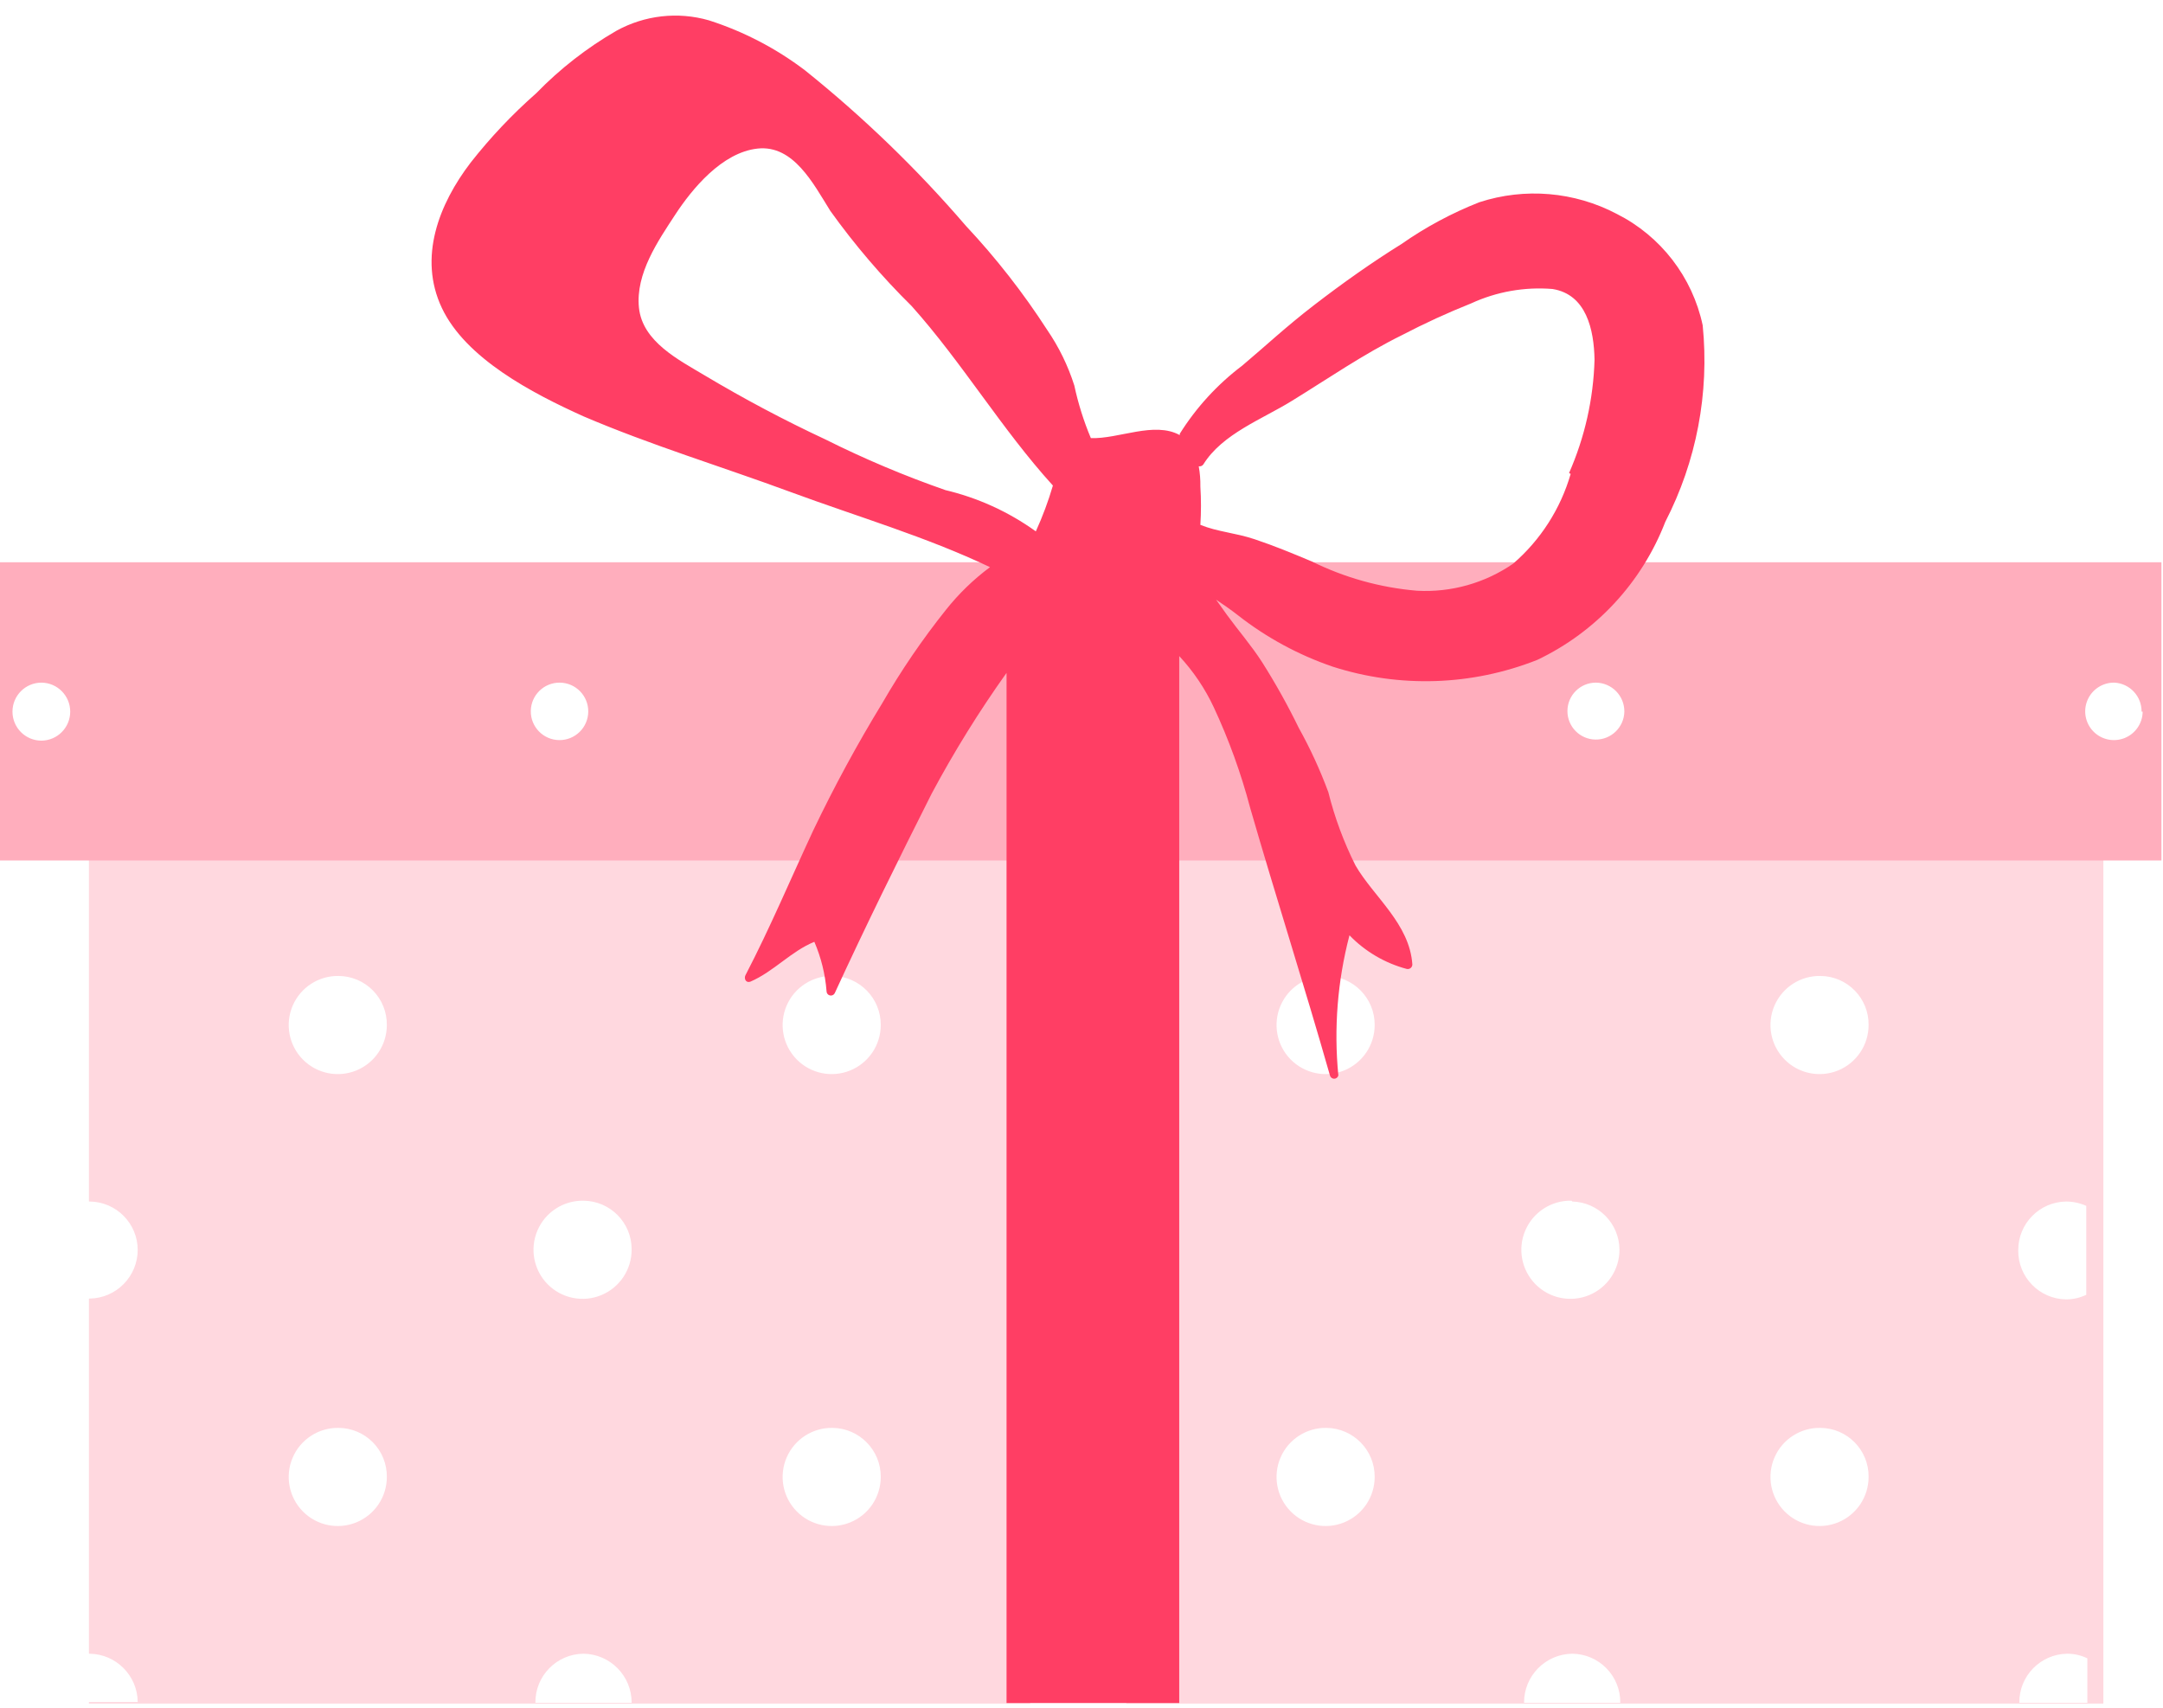
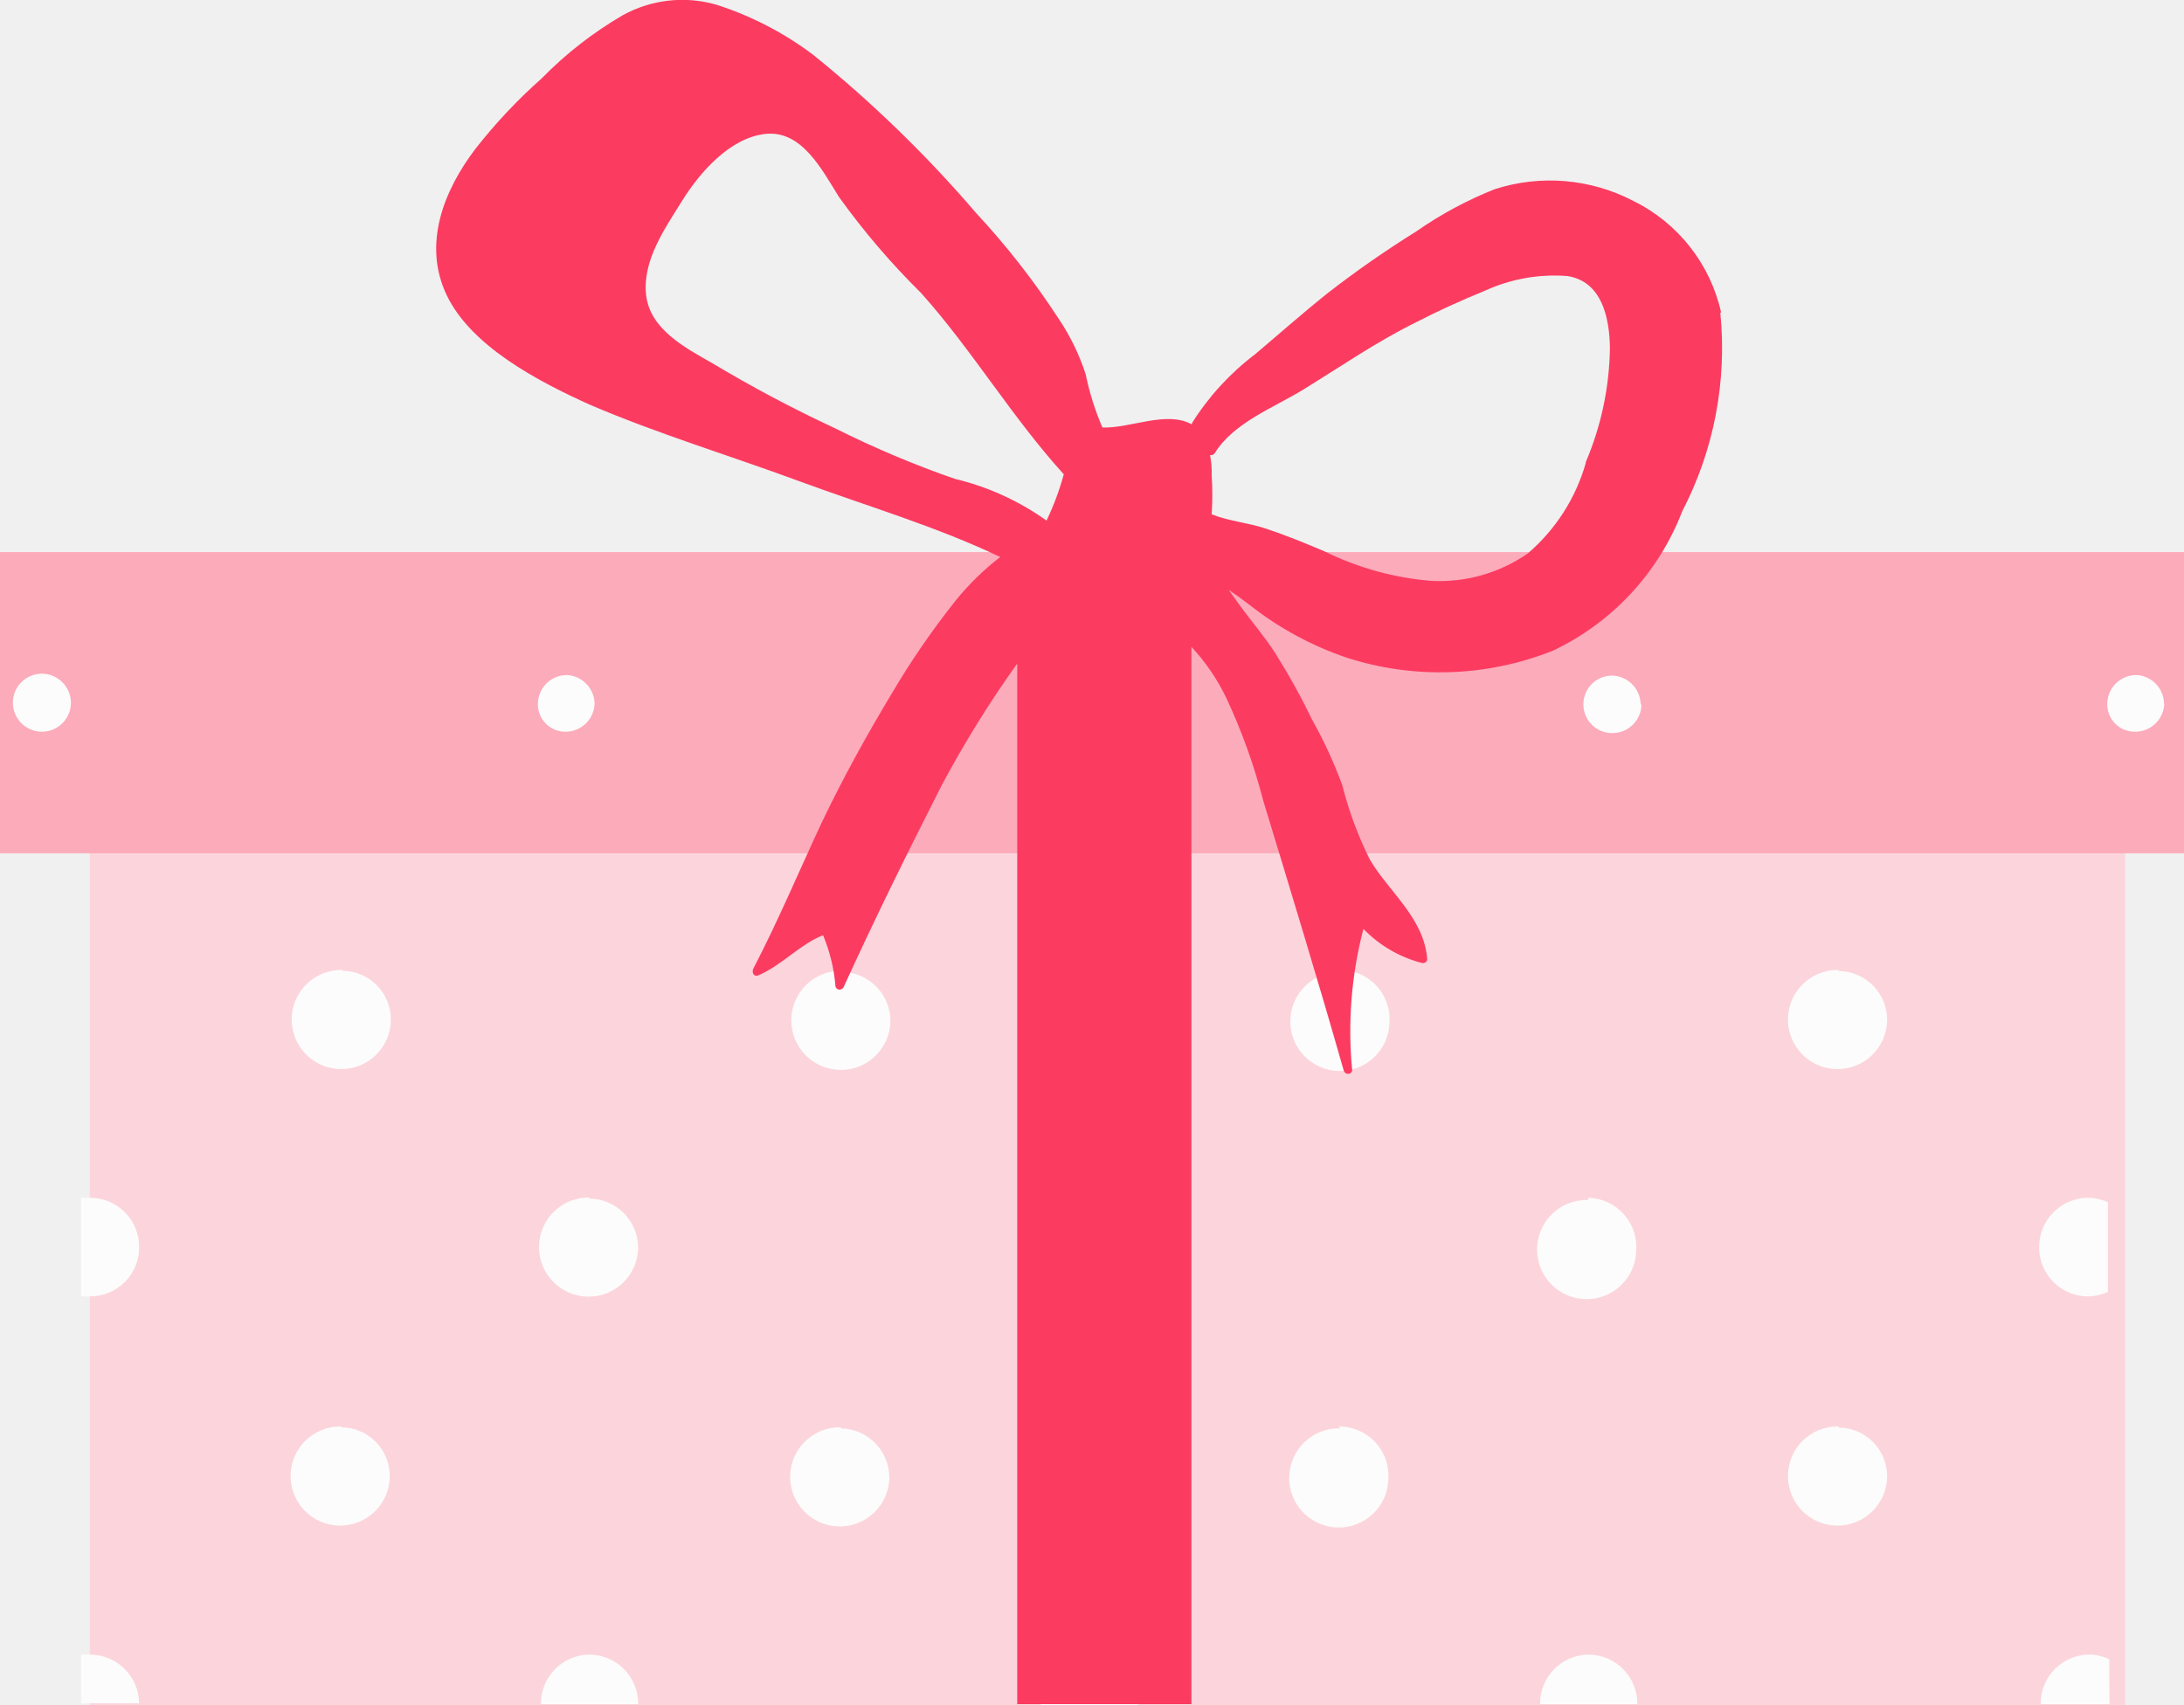
- <svg xmlns="http://www.w3.org/2000/svg" id="Layer_1" data-name="Layer 1" viewBox="0 0 79.79 63">
+ <svg xmlns="http://www.w3.org/2000/svg" id="Layer_1" data-name="Layer 1" viewBox="0 0 79.74 62.26">
  <defs>
-     <style>.cls-1,.cls-7{fill:#fff;}.cls-1,.cls-10,.cls-11,.cls-3,.cls-5,.cls-6,.cls-8{fill-rule:evenodd;}.cls-2{opacity:0.83;}.cls-3{fill:#e9effb;}.cls-4{mask:url(#mask);}.cls-5{fill:#d4e2ff;}.cls-6{fill:#84aeff;}.cls-8{fill:#ffd0d9;}.cls-9{mask:url(#mask-4);}.cls-10{fill:#ff9db0;}.cls-11{fill:#ff1744;}</style>
-     <mask id="mask" x="0" y="0.37" width="79.79" height="62.27" maskUnits="userSpaceOnUse">
-       <g id="prefix_d" data-name="prefix  d">
-         <path id="prefix_c" data-name="prefix  c" class="cls-1" d="M0,62.64H79.79V.37H0Z" />
-       </g>
-     </mask>
-     <mask id="mask-4" x="-0.05" y="0.57" width="79.79" height="62.27" maskUnits="userSpaceOnUse">
-       <g id="prefix_d-4" data-name="prefix  d">
-         <path id="prefix_c-4" data-name="prefix  c" class="cls-1" d="M0,62.84H79.74V.57H0Z" />
-       </g>
-     </mask>
+     <style>.cls-1{opacity:0.83;}.cls-2{fill:#ffd0d9;}.cls-2,.cls-3,.cls-4,.cls-5{fill-rule:evenodd;}.cls-3{fill:#fff;}.cls-4{fill:#ff9db0;}.cls-5{fill:#ff1744;}</style>
  </defs>
-   <g class="cls-2">
-     <path class="cls-3" d="M3.33,62.64H77.64V29.28H3.33Z" />
-     <path class="cls-1" d="M5.12,29.21H3V31a1.86,1.86,0,0,0,.34,0,1.79,1.79,0,0,0,1.77-1.81M21.57,31a1.79,1.79,0,0,0,1.77-1.81H19.8A1.79,1.79,0,0,0,21.57,31m18.22,0a1.8,1.8,0,0,0,1.78-1.81H38A1.79,1.79,0,0,0,39.79,31M58,31a1.8,1.8,0,0,0,1.78-1.81H56.24A1.79,1.79,0,0,0,58,31m18.23,0a1.71,1.71,0,0,0,.74-.17V29.21H74.46A1.8,1.8,0,0,0,76.24,31m-63.7,4.74a1.81,1.81,0,1,0,1.77,1.81,1.79,1.79,0,0,0-1.77-1.81m18.22,0a1.81,1.81,0,1,0,1.78,1.81,1.79,1.79,0,0,0-1.78-1.81m18.23,0a1.81,1.81,0,1,0,1.77,1.81A1.8,1.8,0,0,0,49,35.76m18.22,0A1.81,1.81,0,1,0,69,37.57a1.8,1.8,0,0,0-1.77-1.81M5.12,45.92a1.78,1.78,0,0,0-1.77-1.8,1.87,1.87,0,0,0-.34,0V47.7a1.87,1.87,0,0,0,.34,0,1.79,1.79,0,0,0,1.77-1.81m16.45-1.8a1.81,1.81,0,1,0,1.77,1.8,1.78,1.78,0,0,0-1.77-1.8m18.22,0a1.81,1.81,0,1,0,1.78,1.8,1.78,1.78,0,0,0-1.78-1.8m18.22,0a1.81,1.81,0,1,0,1.78,1.8A1.78,1.78,0,0,0,58,44.12m16.45,1.8a1.8,1.8,0,0,0,1.78,1.81,1.71,1.71,0,0,0,.74-.17V44.28a1.86,1.86,0,0,0-.74-.16,1.79,1.79,0,0,0-1.78,1.8M12.54,52.47a1.81,1.81,0,1,0,1.77,1.81,1.79,1.79,0,0,0-1.77-1.81m18.22,0a1.81,1.81,0,1,0,1.78,1.81,1.79,1.79,0,0,0-1.78-1.81m18.23,0a1.81,1.81,0,1,0,1.77,1.81A1.8,1.8,0,0,0,49,52.47m18.22,0A1.81,1.81,0,1,0,69,54.28a1.8,1.8,0,0,0-1.77-1.81M3.35,60.83a1.87,1.87,0,0,0-.34,0v1.78H5.12a1.79,1.79,0,0,0-1.77-1.81m18.22,0a1.79,1.79,0,0,0-1.77,1.81h3.54a1.79,1.79,0,0,0-1.77-1.81m18.22,0A1.79,1.79,0,0,0,38,62.64h3.55a1.8,1.8,0,0,0-1.78-1.81m18.22,0a1.79,1.79,0,0,0-1.77,1.81h3.55A1.79,1.79,0,0,0,58,60.83M77,61a1.86,1.86,0,0,0-.74-.16,1.79,1.79,0,0,0-1.78,1.8H77Z" />
-     <g class="cls-4">
-       <path class="cls-5" d="M0,31.54H79.79v-11H0Z" />
-     </g>
-     <g class="cls-4">
-       <path class="cls-1" d="M2.63,26.05a1.06,1.06,0,0,1-1,1.07,1.07,1.07,0,0,1,0-2.14,1.06,1.06,0,0,1,1,1.07m19.12,0A1.06,1.06,0,1,1,20.69,25a1.07,1.07,0,0,1,1.06,1.07m19.11,0a1.06,1.06,0,1,1-1-1.07,1.06,1.06,0,0,1,1,1.07m19.11,0a1.06,1.06,0,1,1-1-1.07,1.06,1.06,0,0,1,1,1.07m19.11,0A1.05,1.05,0,1,1,78,25a1.06,1.06,0,0,1,1,1.07" />
-     </g>
-     <g class="cls-4">
-       <path class="cls-6" d="M58,17.28a7,7,0,0,1-2.12,3.31,5.71,5.71,0,0,1-3.55,1,11,11,0,0,1-3.88-1.08c-.7-.29-1.39-.58-2.11-.82s-1.36-.27-2-.53a11.24,11.24,0,0,0,.06-1.41,3.86,3.86,0,0,0-.06-.75.16.16,0,0,0,.17-.08c.7-1.12,2.18-1.66,3.26-2.33,1.34-.83,2.65-1.73,4.07-2.44.84-.41,1.68-.83,2.55-1.16a5.93,5.93,0,0,1,3-.53c1.25.2,1.53,1.5,1.55,2.6A11.22,11.22,0,0,1,58,17.28m-23.05.63A38.35,38.35,0,0,1,30.5,16,50.67,50.67,0,0,1,26,13.65c-1-.57-2.31-1.24-2.44-2.5s.71-2.47,1.34-3.42,1.72-2.31,3-2.46,2.1,1.3,2.73,2.31a27.81,27.81,0,0,0,3,3.51c1.87,2.09,3.32,4.54,5.21,6.62a.1.1,0,0,0,0,0,12.57,12.57,0,0,1-.64,1.69,9.17,9.17,0,0,0-3.36-1.53M62.86,11.8a6,6,0,0,0-3.17-4.11,6.54,6.54,0,0,0-5.07-.43,13.6,13.6,0,0,0-2.87,1.52A37.85,37.85,0,0,0,48.53,11c-.91.71-1.77,1.49-2.66,2.24a9.61,9.61,0,0,0-2.31,2.53s0,0,0,0c-.94-.51-2.26.16-3.29.11A11.41,11.41,0,0,1,39.65,14a7.22,7.22,0,0,0-1-2,26.53,26.53,0,0,0-3-3.84,46,46,0,0,0-5.94-5.74A12.16,12.16,0,0,0,26.19.54a4.54,4.54,0,0,0-3.42.4,14.16,14.16,0,0,0-2.95,2.29,20.53,20.53,0,0,0-2.42,2.6c-1.16,1.53-1.93,3.5-1,5.36,1,2,3.32,3.14,5.23,4,2.48,1.06,5.08,1.84,7.61,2.78s5,1.64,7.38,2.78a8.67,8.67,0,0,0-1.63,1.57,28.62,28.62,0,0,0-2.35,3.44A49.84,49.84,0,0,0,30,30.43c-.83,1.78-1.6,3.59-2.5,5.33-.06.12,0,.31.18.25.86-.37,1.5-1.12,2.35-1.48a5.59,5.59,0,0,1,.45,1.83c0,.16.24.23.3.08C32,34,33.17,31.51,34.4,29.07a39.24,39.24,0,0,1,2.76-4.45v38h6.37V24a7.09,7.09,0,0,1,1.26,1.89,21.29,21.29,0,0,1,1.35,3.73c1,3.29,2,6.56,2.94,9.86a.16.16,0,0,0,.32,0,14.76,14.76,0,0,1,.41-5.17,4.45,4.45,0,0,0,2.11,1.24.15.15,0,0,0,.2-.15c-.06-1.47-1.4-2.46-2.11-3.62a13.34,13.34,0,0,1-1-2.7A15.82,15.82,0,0,0,48,26.65a27.36,27.36,0,0,0-1.35-2.43c-.39-.61-.87-1.16-1.3-1.74-.12-.16-.26-.36-.4-.57.27.18.53.37.8.58a11.79,11.79,0,0,0,3.5,1.9,11.16,11.16,0,0,0,7.54-.25,9.37,9.37,0,0,0,4.73-5.09,13.24,13.24,0,0,0,1.37-7.25" />
-     </g>
-   </g>
-   <rect id="prefix_b" data-name="prefix  b" x="-34.05" y="-23.43" width="148" height="148" rx="6" />
-   <rect id="prefix_b-2" data-name="prefix  b" class="cls-7" x="-34.05" y="-23.43" width="148" height="148" rx="6" />
-   <g class="cls-2">
-     <path class="cls-8" d="M3.28,62.84H77.59V29.48H3.28Z" />
-     <path class="cls-1" d="M5.08,29.41H3v1.77a1.32,1.32,0,0,0,.34,0,1.8,1.8,0,0,0,1.78-1.81m16.44,1.81a1.8,1.8,0,0,0,1.78-1.81H19.75a1.79,1.79,0,0,0,1.77,1.81m18.23,0a1.79,1.79,0,0,0,1.77-1.81H38a1.8,1.8,0,0,0,1.78,1.81m18.22,0a1.79,1.79,0,0,0,1.77-1.81H56.19A1.8,1.8,0,0,0,58,31.22m18.22,0a1.71,1.71,0,0,0,.74-.17V29.41H74.42a1.79,1.79,0,0,0,1.77,1.81M12.49,36a1.81,1.81,0,1,0,1.78,1.81A1.79,1.79,0,0,0,12.49,36m18.23,0a1.81,1.81,0,1,0,1.77,1.81A1.8,1.8,0,0,0,30.72,36m18.22,0a1.81,1.81,0,1,0,1.77,1.81A1.8,1.8,0,0,0,48.94,36m18.22,0a1.81,1.81,0,1,0,1.77,1.81A1.79,1.79,0,0,0,67.16,36M5.08,46.12a1.79,1.79,0,0,0-1.78-1.8,2,2,0,0,0-.34,0V47.9a2,2,0,0,0,.34,0,1.8,1.8,0,0,0,1.78-1.81m16.44-1.8a1.81,1.81,0,1,0,1.78,1.8,1.79,1.79,0,0,0-1.78-1.8m18.23,0a1.81,1.81,0,1,0,1.77,1.8,1.79,1.79,0,0,0-1.77-1.8m18.22,0a1.81,1.81,0,1,0,1.77,1.8A1.79,1.79,0,0,0,58,44.32m16.45,1.8a1.79,1.79,0,0,0,1.77,1.81,1.71,1.71,0,0,0,.74-.17V44.48a1.86,1.86,0,0,0-.74-.16,1.79,1.79,0,0,0-1.77,1.8M12.49,52.67a1.81,1.81,0,1,0,1.78,1.81,1.79,1.79,0,0,0-1.78-1.81m18.23,0a1.81,1.81,0,1,0,1.77,1.81,1.8,1.8,0,0,0-1.77-1.81m18.22,0a1.81,1.81,0,1,0,1.77,1.81,1.8,1.8,0,0,0-1.77-1.81m18.22,0a1.81,1.81,0,1,0,1.77,1.81,1.79,1.79,0,0,0-1.77-1.81M3.3,61a2,2,0,0,0-.34,0v1.78H5.08A1.8,1.8,0,0,0,3.3,61m18.22,0a1.79,1.79,0,0,0-1.77,1.81H23.3A1.8,1.8,0,0,0,21.52,61m18.23,0A1.8,1.8,0,0,0,38,62.84h3.55A1.79,1.79,0,0,0,39.75,61M58,61a1.8,1.8,0,0,0-1.78,1.81h3.55A1.79,1.79,0,0,0,58,61m19,.17a1.71,1.71,0,0,0-.74-.17,1.79,1.79,0,0,0-1.77,1.81h2.51Z" />
-     <g class="cls-9">
-       <path class="cls-10" d="M0,31.74H79.74v-11H0Z" />
-     </g>
-     <g class="cls-9">
-       <path class="cls-1" d="M2.59,26.25a1.07,1.07,0,0,1-1.06,1.07,1.07,1.07,0,0,1,0-2.14,1.07,1.07,0,0,1,1.06,1.07m19.11,0a1.06,1.06,0,1,1-1.05-1.07,1.06,1.06,0,0,1,1.05,1.07m19.11,0a1.06,1.06,0,1,1-1.05-1.07,1.06,1.06,0,0,1,1.05,1.07m19.11,0a1.05,1.05,0,1,1-1.05-1.07,1.06,1.06,0,0,1,1.05,1.07m19.12,0A1.06,1.06,0,1,1,78,25.18,1.06,1.06,0,0,1,79,26.25" />
-     </g>
-     <g class="cls-9">
-       <path class="cls-11" d="M57.94,17.48a6.92,6.92,0,0,1-2.12,3.31,5.69,5.69,0,0,1-3.55,1,10.82,10.82,0,0,1-3.88-1.08c-.69-.29-1.39-.58-2.11-.82s-1.36-.27-2-.53a11.14,11.14,0,0,0,0-1.41,3.86,3.86,0,0,0-.06-.75.17.17,0,0,0,.17-.07c.7-1.13,2.18-1.67,3.26-2.34,1.35-.83,2.65-1.73,4.07-2.43a27.84,27.84,0,0,1,2.55-1.17,6,6,0,0,1,3-.53c1.25.2,1.53,1.5,1.55,2.61a11.16,11.16,0,0,1-.94,4.18m-23,.63a37.42,37.42,0,0,1-4.43-1.87A49.57,49.57,0,0,1,26,13.85c-.95-.57-2.3-1.24-2.43-2.5s.71-2.47,1.33-3.42,1.73-2.31,3.05-2.45S30,6.77,30.63,7.78a27.12,27.12,0,0,0,3,3.51c1.87,2.09,3.32,4.54,5.21,6.62l0,0a12.54,12.54,0,0,1-.63,1.69,9.46,9.46,0,0,0-3.37-1.53M62.81,12a6,6,0,0,0-3.17-4.11,6.54,6.54,0,0,0-5.07-.43A13.85,13.85,0,0,0,51.7,9c-1.11.69-2.18,1.45-3.22,2.25s-1.77,1.49-2.66,2.24A9.41,9.41,0,0,0,43.52,16s0,0,0,.05c-.94-.52-2.26.15-3.28.11a10.92,10.92,0,0,1-.61-1.94,7.8,7.8,0,0,0-1-2.05,27.16,27.16,0,0,0-3-3.84,44.75,44.75,0,0,0-5.94-5.74A11.84,11.84,0,0,0,26.15.75a4.49,4.49,0,0,0-3.42.39,13.63,13.63,0,0,0-2.95,2.3A19.14,19.14,0,0,0,17.36,6c-1.17,1.53-1.94,3.5-1.06,5.36s3.32,3.14,5.23,4c2.48,1.06,5.09,1.85,7.61,2.78s5,1.65,7.38,2.78a8.72,8.72,0,0,0-1.63,1.58,27.66,27.66,0,0,0-2.34,3.43A52.31,52.31,0,0,0,30,30.63c-.83,1.78-1.59,3.59-2.5,5.34-.06.11,0,.3.18.24.86-.37,1.5-1.12,2.36-1.47a5.72,5.72,0,0,1,.45,1.82.16.16,0,0,0,.3.08c1.14-2.48,2.35-4.93,3.58-7.37a40.72,40.72,0,0,1,2.76-4.45v38h6.37V24.2a7.32,7.32,0,0,1,1.27,1.88,22.13,22.13,0,0,1,1.35,3.73c.95,3.29,2,6.56,2.94,9.86a.16.16,0,0,0,.31,0,14.73,14.73,0,0,1,.41-5.17,4.58,4.58,0,0,0,2.11,1.24.17.17,0,0,0,.21-.16C52,34.07,50.67,33.08,50,31.92a13.12,13.12,0,0,1-1-2.7,16.94,16.94,0,0,0-1.09-2.37,24.88,24.88,0,0,0-1.35-2.42c-.39-.61-.87-1.16-1.3-1.75-.12-.16-.25-.36-.4-.56.27.18.53.36.8.57a11.91,11.91,0,0,0,3.5,1.9,11.19,11.19,0,0,0,7.55-.25,9.39,9.39,0,0,0,4.72-5.09A13,13,0,0,0,62.81,12" />
-     </g>
+   <g class="cls-1">
+     <path class="cls-2" d="M3.38,62.92H77.69V29.56H3.38Z" transform="translate(-0.1 -0.66)" />
+     <path class="cls-3" d="M5.18,29.49H3.1v1.77a1,1,0,0,0,.34,0,1.79,1.79,0,0,0,1.78-1.81m16.45,1.81a1.8,1.8,0,0,0,1.78-1.81h-3.6a1.79,1.79,0,0,0,1.77,1.81h0m18.23,0a1.8,1.8,0,0,0,1.78-1.81H38.1a1.8,1.8,0,0,0,1.78,1.81m18.22,0a1.8,1.8,0,0,0,1.78-1.81H56.29A1.81,1.81,0,0,0,58,31.3h.06m18.23,0a1.7,1.7,0,0,0,.73-.17V29.49H74.52a1.79,1.79,0,0,0,1.77,1.81h0m-63.7,4.78a1.81,1.81,0,1,0,1.78,1.84v0a1.78,1.78,0,0,0-1.76-1.81h0m18.23,0a1.81,1.81,0,1,0,1.77,1.85v0a1.8,1.8,0,0,0-1.77-1.81m18.22,0a1.81,1.81,0,1,0,1.77,1.85v0A1.8,1.8,0,0,0,49,36.08m18.22,0A1.81,1.81,0,1,0,69,37.93v0a1.78,1.78,0,0,0-1.76-1.81h0M5.18,46.2a1.79,1.79,0,0,0-1.77-1.8H3.06V48a1.93,1.93,0,0,0,.34,0,1.79,1.79,0,0,0,1.78-1.81m16.44-1.8a1.81,1.81,0,1,0,1.78,1.84s0,0,0,0a1.8,1.8,0,0,0-1.78-1.8h0m18.23,0a1.81,1.81,0,1,0,1.77,1.85s0,0,0,0a1.79,1.79,0,0,0-1.77-1.8m18.23,0a1.81,1.81,0,1,0,1.76,1.85.43.43,0,0,0,0,0A1.8,1.8,0,0,0,58.1,44.4m16.45,1.8A1.79,1.79,0,0,0,76.32,48h0a1.71,1.71,0,0,0,.74-.17V44.56a1.86,1.86,0,0,0-.74-.16,1.8,1.8,0,0,0-1.77,1.8m-62,6.55a1.81,1.81,0,1,0,1.78,1.84v0a1.78,1.78,0,0,0-1.76-1.81h0m18.23,0a1.81,1.81,0,1,0,1.77,1.85v0a1.8,1.8,0,0,0-1.77-1.81m18.22,0a1.81,1.81,0,1,0,1.77,1.85v0A1.8,1.8,0,0,0,49,52.75m18.22,0A1.81,1.81,0,1,0,69,54.6v0a1.78,1.78,0,0,0-1.76-1.81h0M3.4,61.08H3.06v1.78H5.18A1.8,1.8,0,0,0,3.4,61.08m18.22,0a1.79,1.79,0,0,0-1.77,1.81H23.4a1.79,1.79,0,0,0-1.78-1.81m18.23,0a1.8,1.8,0,0,0-1.75,1.84h3.55a1.79,1.79,0,0,0-1.73-1.84h-.07m18.25,0a1.79,1.79,0,0,0-1.77,1.81h3.55a1.79,1.79,0,0,0-1.77-1.81h0m19,.17a1.7,1.7,0,0,0-.73-.17,1.78,1.78,0,0,0-1.77,1.81h2.51Z" transform="translate(-0.1 -0.66)" />
+     <path class="cls-4" d="M.1,31.82H79.84v-11H.1Z" transform="translate(-0.1 -0.66)" />
+     <path class="cls-3" d="M2.69,26.33a1.06,1.06,0,1,1-1.06-1.07,1.07,1.07,0,0,1,1.06,1.07m19.12,0a1.06,1.06,0,0,1-1.07,1.05,1,1,0,0,1-1-1.07,1.06,1.06,0,0,1,1.07-1,1.07,1.07,0,0,1,1,1.07h0m19.11,0a1.06,1.06,0,0,1-1.07,1.05,1,1,0,0,1-1.05-1.07,1.06,1.06,0,0,1,1.07-1,1.07,1.07,0,0,1,1.05,1.07h0m19.11,0a1.06,1.06,0,0,1-1.07,1,1.05,1.05,0,0,1,0-2.1A1.07,1.07,0,0,1,60,26.33h0m19.12,0a1.06,1.06,0,0,1-1.08,1.05,1,1,0,0,1-1-1.07,1.06,1.06,0,0,1,1.07-1h0a1.06,1.06,0,0,1,1,1.07" transform="translate(-0.1 -0.66)" />
+     <path class="cls-5" d="M58,17.56a6.8,6.8,0,0,1-2.12,3.31,5.64,5.64,0,0,1-3.54,1,10.81,10.81,0,0,1-3.89-1.08c-.68-.29-1.39-.58-2.11-.82s-1.36-.27-2-.53a11.06,11.06,0,0,0,0-1.41,3.17,3.17,0,0,0-.06-.75.16.16,0,0,0,.17-.07c.7-1.13,2.18-1.67,3.26-2.34,1.35-.83,2.65-1.73,4.07-2.43.83-.43,1.69-.82,2.55-1.17a6.09,6.09,0,0,1,3-.53c1.25.2,1.53,1.5,1.55,2.61A11,11,0,0,1,58,17.53m-23,.63a36.48,36.48,0,0,1-4.43-1.87q-2.28-1.06-4.45-2.36c-1-.57-2.29-1.24-2.43-2.5S24.38,9,25,8s1.73-2.31,3.05-2.45,2.05,1.29,2.68,2.3a27.24,27.24,0,0,0,3,3.51c1.87,2.09,3.32,4.54,5.21,6.62h0a10.09,10.09,0,0,1-.63,1.69,9.63,9.63,0,0,0-3.37-1.53m28-6.07A6,6,0,0,0,59.74,8a6.58,6.58,0,0,0-5.07-.43,14.08,14.08,0,0,0-2.86,1.54,38,38,0,0,0-3.23,2.25c-1,.8-1.77,1.49-2.66,2.24a9.49,9.49,0,0,0-2.3,2.51v.05c-.93-.52-2.25.15-3.27.11a9.94,9.94,0,0,1-.61-1.94,8.12,8.12,0,0,0-1-2.05,28.52,28.52,0,0,0-3-3.84A45.39,45.39,0,0,0,29.8,2.67,11.88,11.88,0,0,0,26.25.83a4.49,4.49,0,0,0-3.42.39,14,14,0,0,0-2.95,2.3,19.43,19.43,0,0,0-2.41,2.56c-1.17,1.53-1.95,3.5-1.06,5.36s3.32,3.14,5.23,4c2.47,1.06,5.09,1.85,7.61,2.78s5,1.65,7.37,2.78A9.75,9.75,0,0,0,35,22.58,29.63,29.63,0,0,0,32.65,26c-.92,1.53-1.78,3.09-2.55,4.7-.83,1.78-1.59,3.59-2.5,5.34-.05.11,0,.3.18.24.87-.37,1.5-1.12,2.37-1.47a6.07,6.07,0,0,1,.45,1.82.16.16,0,0,0,.15.17.19.19,0,0,0,.15-.09c1.13-2.48,2.34-4.93,3.58-7.37a40.14,40.14,0,0,1,2.76-4.45v38H43.6V24.28a7.53,7.53,0,0,1,1.28,1.88,21.55,21.55,0,0,1,1.34,3.73c1,3.29,2,6.56,2.94,9.86a.17.17,0,0,0,.2.12.15.15,0,0,0,.11-.12,14.78,14.78,0,0,1,.41-5.17A4.54,4.54,0,0,0,52,35.82a.16.16,0,0,0,.21-.12v0c-.1-1.51-1.43-2.5-2.1-3.66a13.46,13.46,0,0,1-1-2.7A16.34,16.34,0,0,0,48,26.93a24.79,24.79,0,0,0-1.34-2.42c-.39-.61-.87-1.16-1.3-1.75-.12-.16-.25-.36-.4-.56.27.18.52.36.79.57a11.91,11.91,0,0,0,3.5,1.9,11.13,11.13,0,0,0,7.55-.25,9.34,9.34,0,0,0,4.72-5.09,12.92,12.92,0,0,0,1.39-7.25" transform="translate(-0.1 -0.66)" />
  </g>
</svg>
